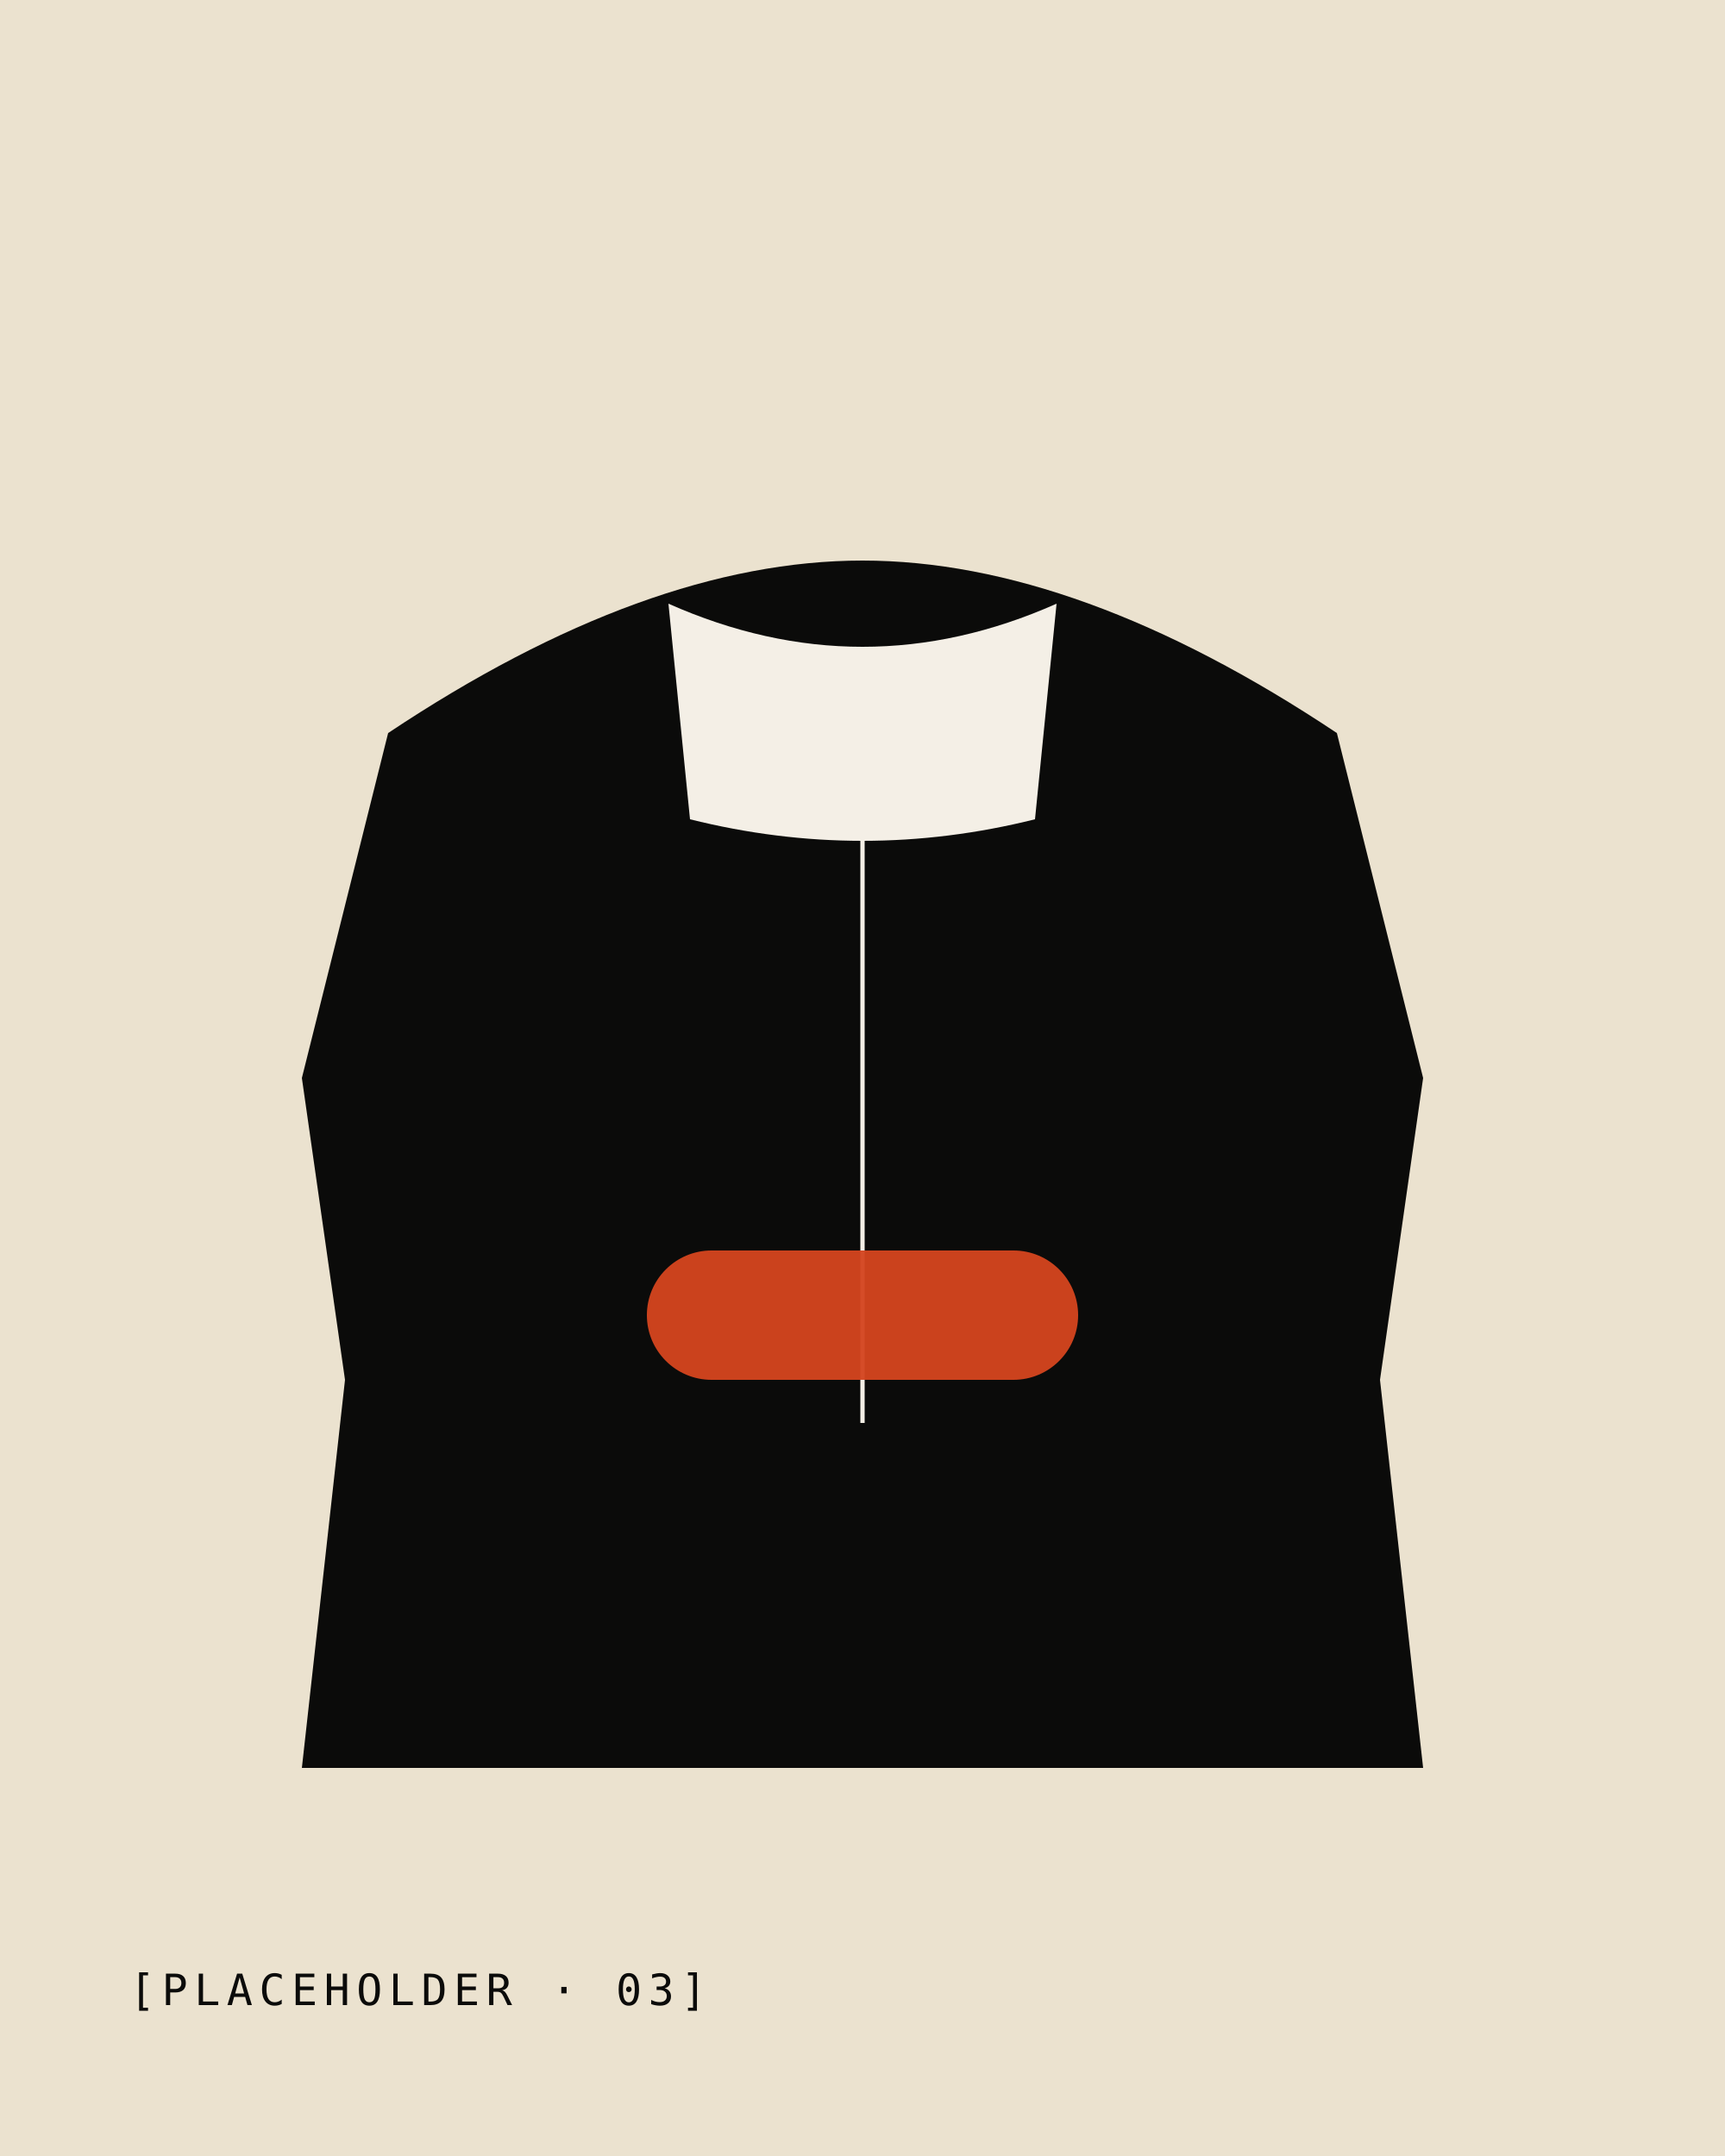
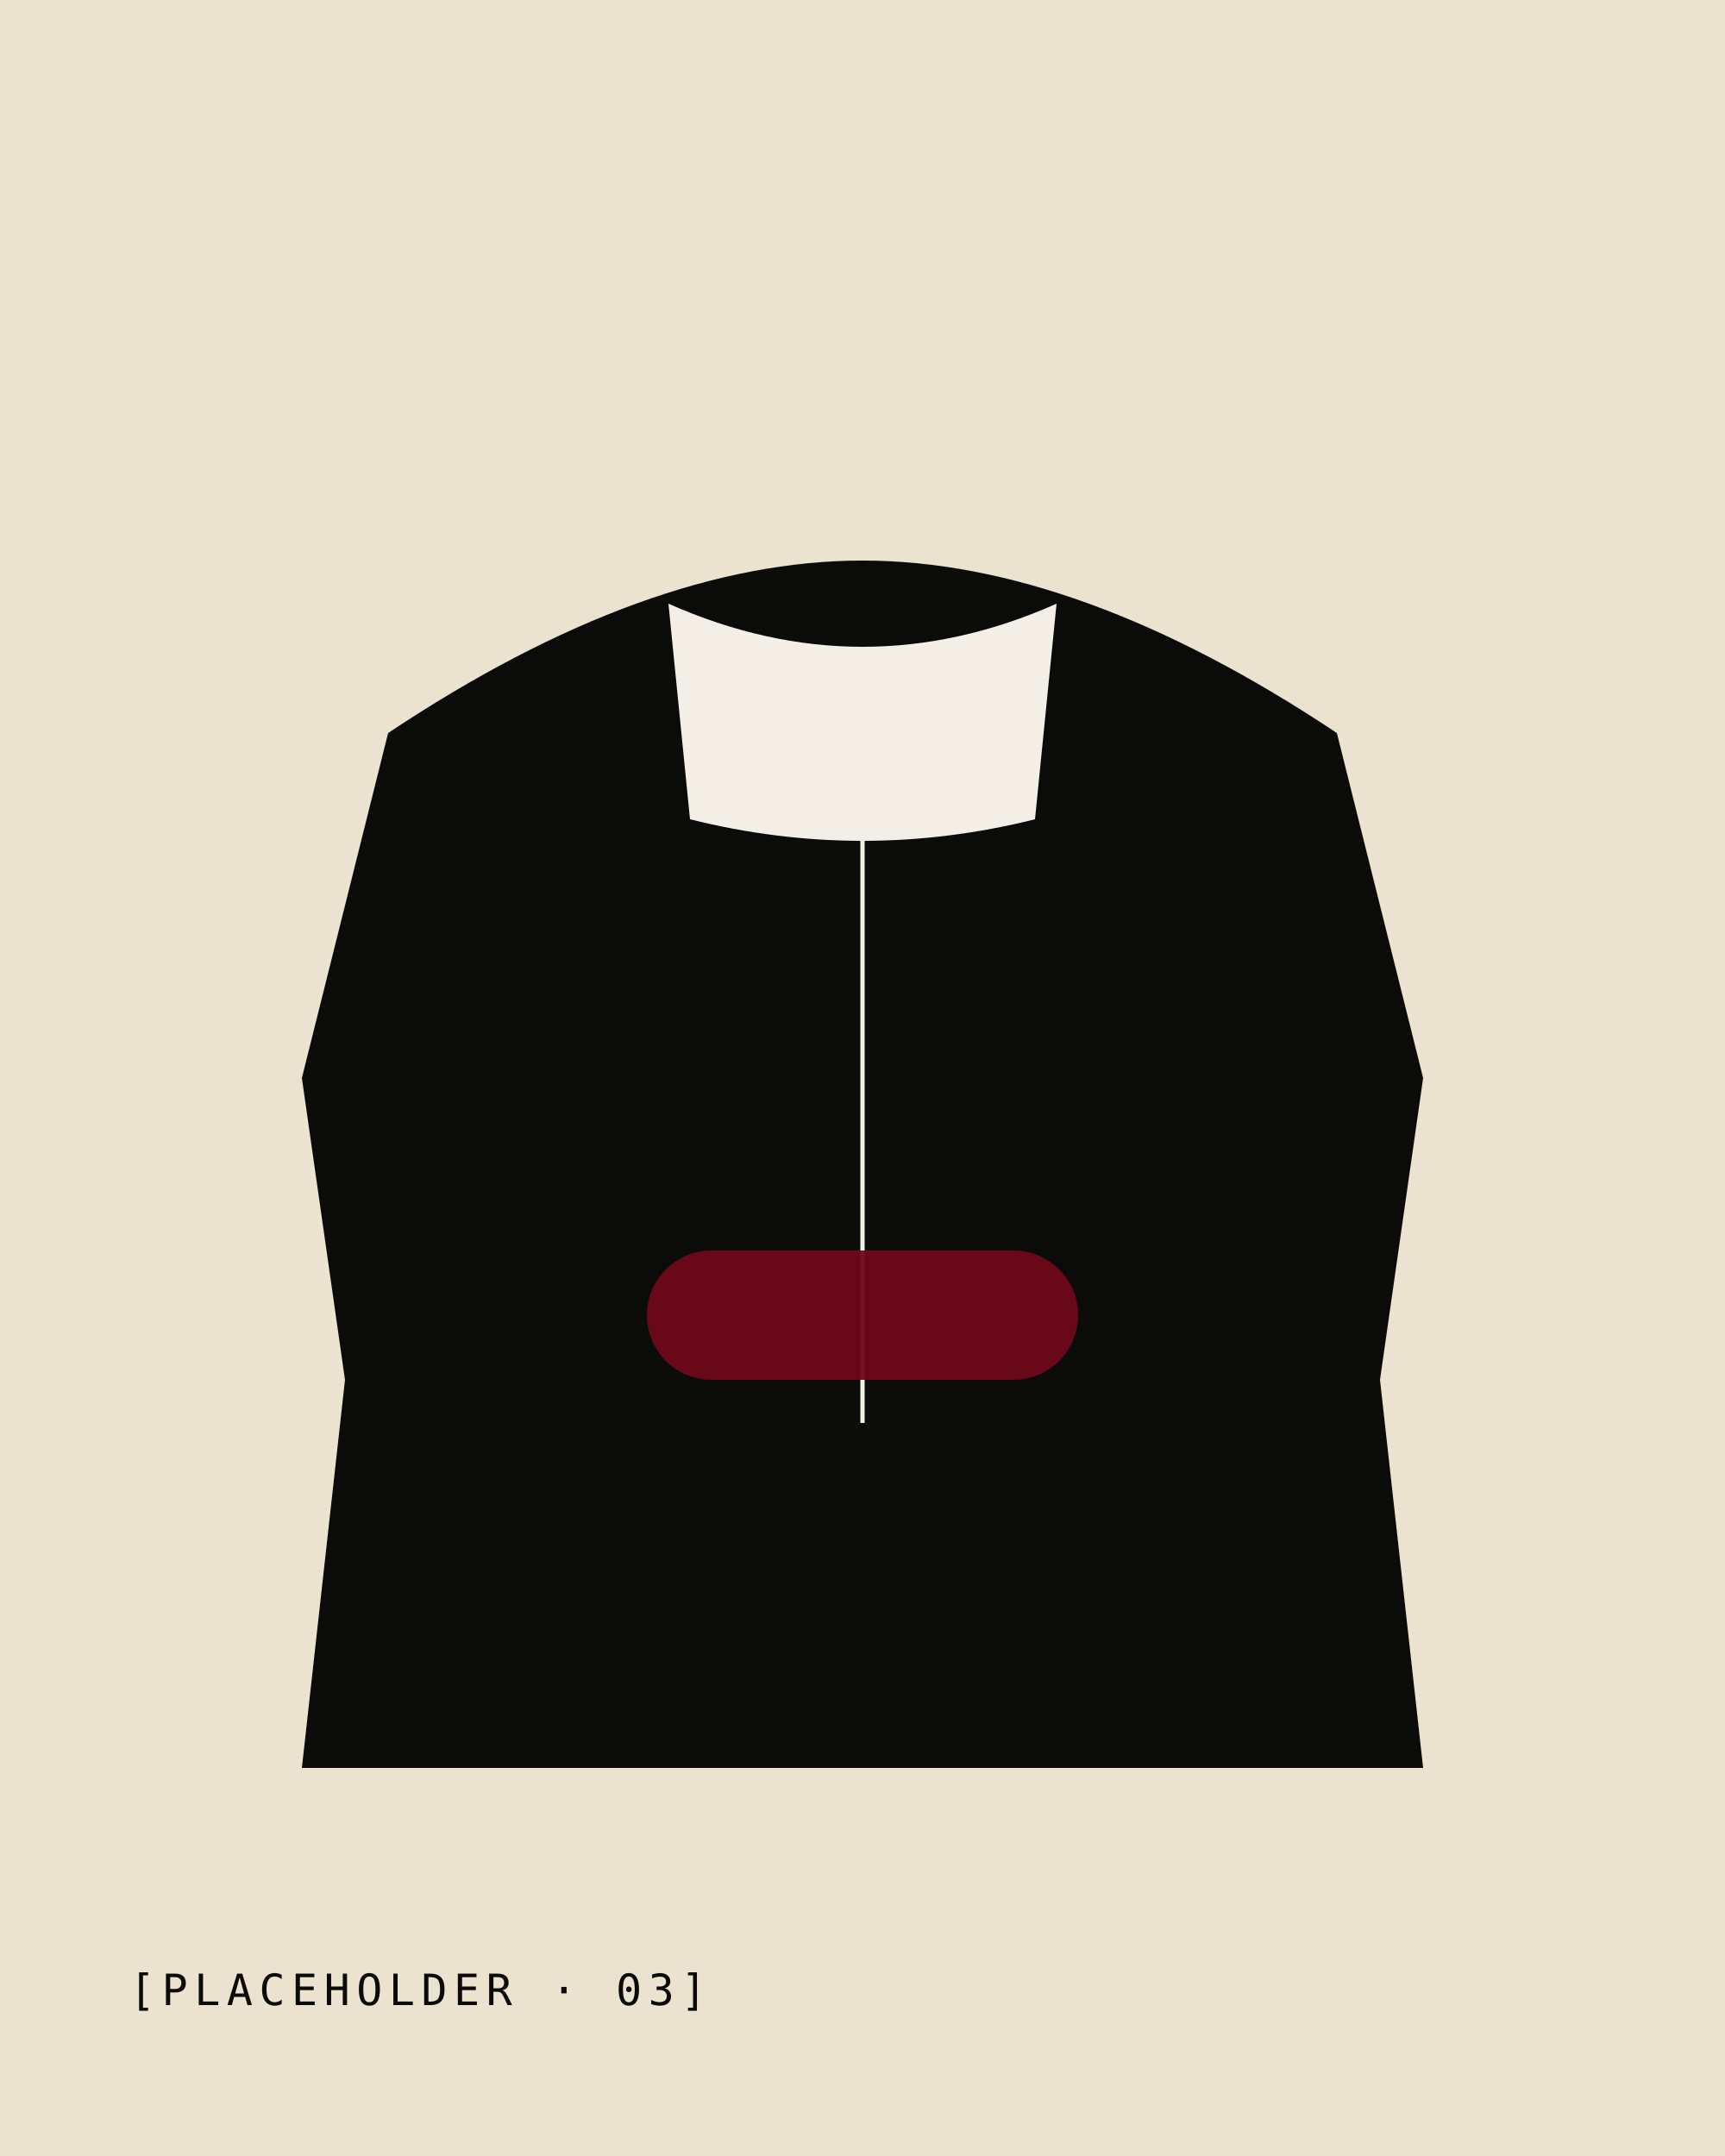
<svg xmlns="http://www.w3.org/2000/svg" viewBox="0 0 800 1000" role="img" aria-label="Placeholder product image — hoodie">
  <rect width="800" height="1000" fill="#ebe2cf" />
  <g transform="translate(400 540)">
    <path d="M-220 -200 Q-100 -280 0 -280 Q100 -280 220 -200 L260 -40 L240 100 L260 280 L-260 280 L-240 100 L-260 -40 Z" fill="#0b0b0a" />
    <path d="M-90 -260 Q0 -220 90 -260 L80 -160 Q0 -140 -80 -160 Z" fill="#f4efe6" />
    <line x1="0" y1="-160" x2="0" y2="120" stroke="#f4efe6" stroke-width="2" />
-     <rect x="-100" y="40" width="200" height="60" rx="30" fill="#d4441e" opacity="0.95" />
+     <rect x="-100" y="40" width="200" height="60" rx="30" fill="#6d071a" opacity="0.95" />
  </g>
  <text x="60" y="930" font-family="JetBrains Mono, monospace" font-size="20" letter-spacing="3" fill="#0b0b0a">[PLACEHOLDER · 03]</text>
</svg>
